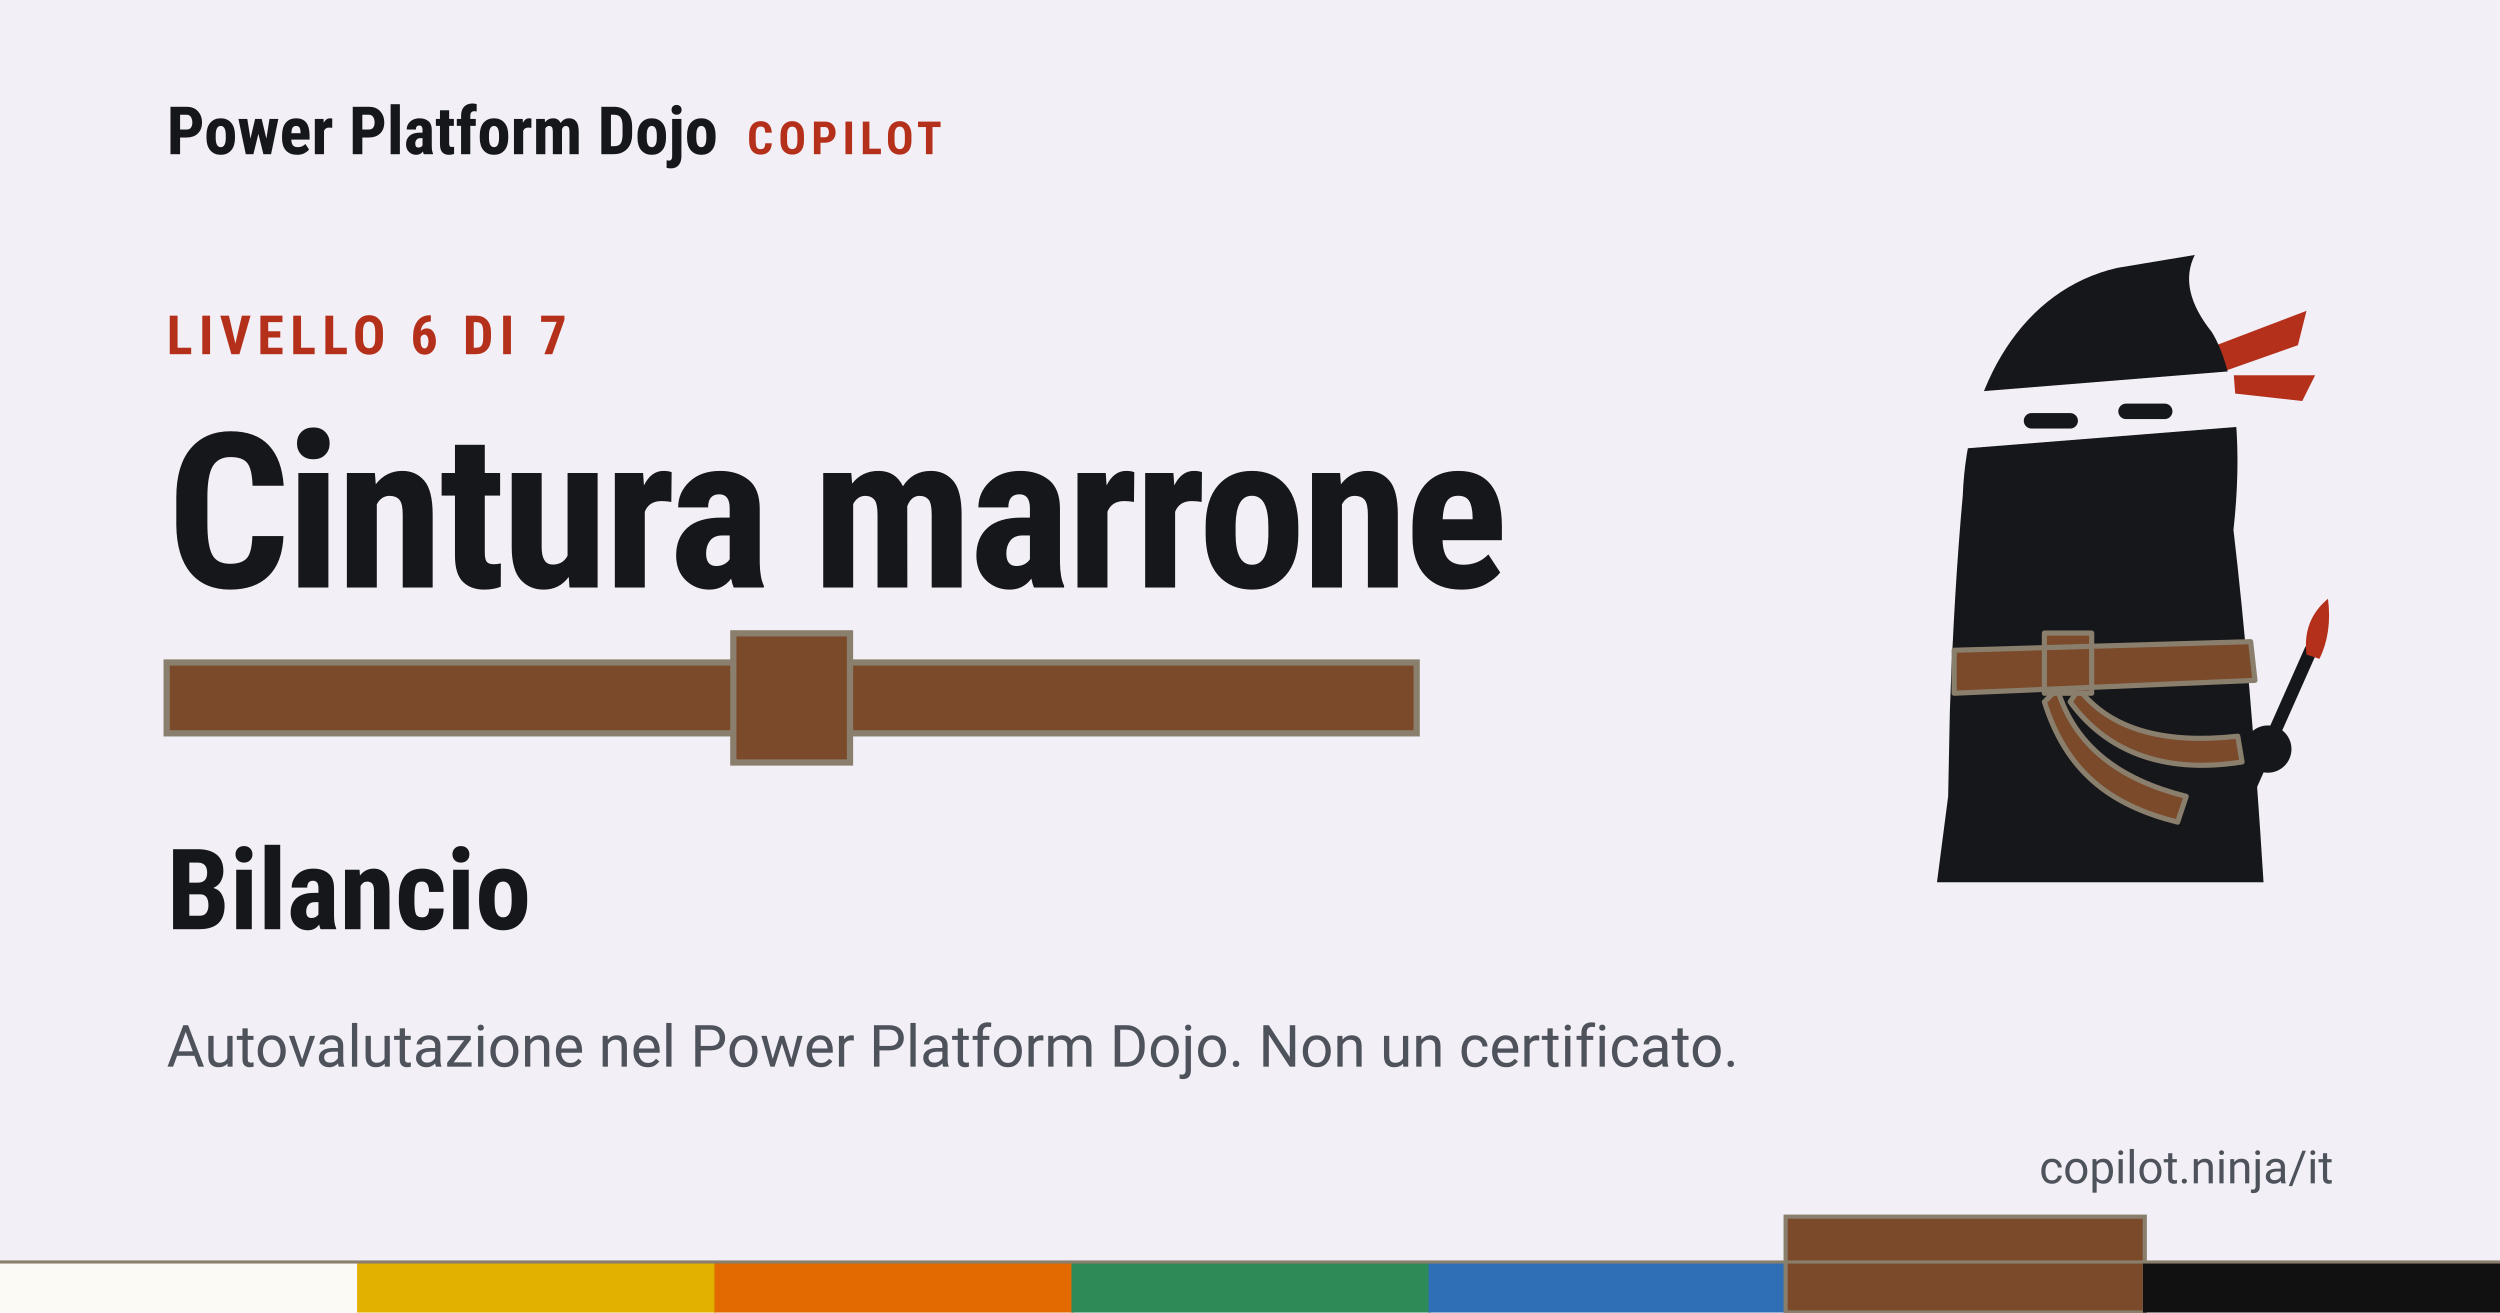
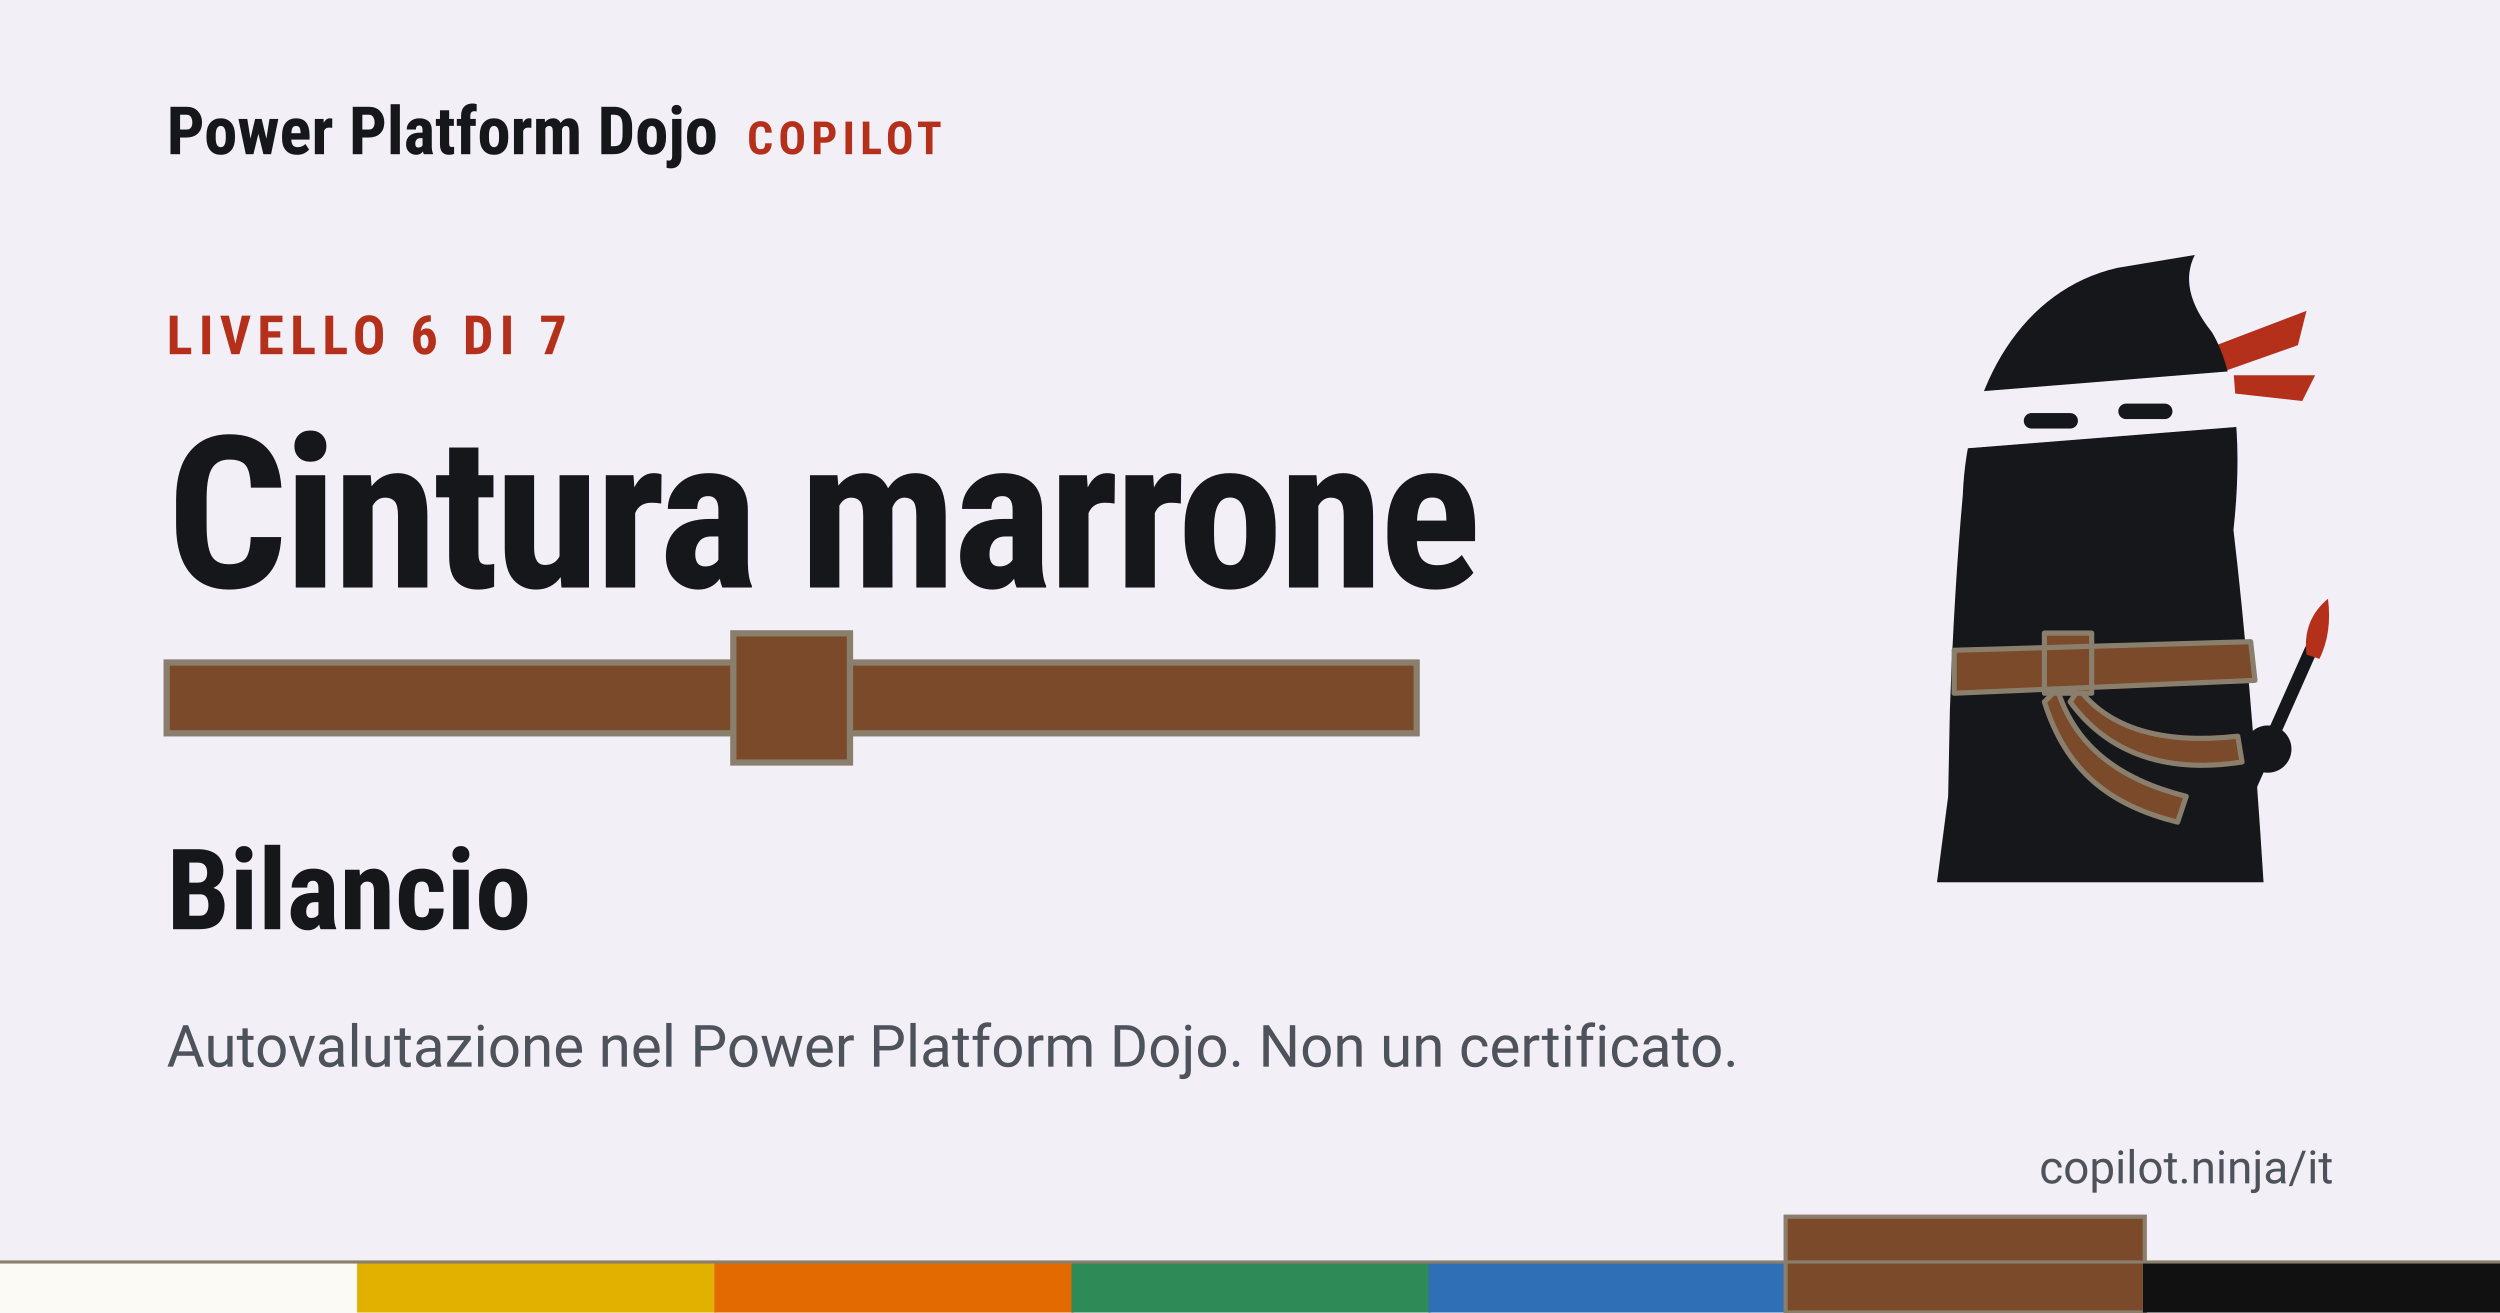
<svg xmlns="http://www.w3.org/2000/svg" width="1200" height="630" viewBox="0 0 1200 630" role="img" aria-label="Cintura marrone, Bilancio. Autovalutazione nel Power Platform Dojo, non un certificato.">
  <rect width="1200" height="630" fill="#F3EFF7" />
  <text x="80" y="74" font-family="Bahnschrift, 'Avenir Next Condensed', 'Roboto Condensed', 'Arial Narrow', sans-serif" font-stretch="condensed" font-weight="600" font-size="32" fill="#15171B">Power Platform Dojo<tspan font-weight="700" font-size="22" letter-spacing="2.5" fill="#B4301A" dx="14">COPILOT</tspan>
  </text>
  <text x="80" y="170" font-family="Bahnschrift, 'Avenir Next Condensed', 'Roboto Condensed', 'Arial Narrow', sans-serif" font-weight="700" font-size="26" letter-spacing="3" fill="#B4301A">LIVELLO 6 DI 7</text>
-   <text x="80" y="282" font-family="Bahnschrift, 'Avenir Next Condensed', 'Roboto Condensed', 'Arial Narrow', sans-serif" font-weight="700" font-size="104" letter-spacing="-2" fill="#15171B">Cintura marrone</text>
+   <text x="80" y="282" font-family="Bahnschrift, 'Avenir Next Condensed', 'Roboto Condensed', 'Arial Narrow', sans-serif" font-weight="700" font-size="102" letter-spacing="-2" fill="#15171B">Cintura marrone</text>
  <rect x="80" y="318" width="600" height="34" fill="#7A4A2B" stroke="#8A7F6C" stroke-width="3" />
  <rect x="352" y="304" width="56" height="62" fill="#7A4A2B" stroke="#8A7F6C" stroke-width="3" />
  <text x="80" y="446" font-family="Bahnschrift, 'Avenir Next Condensed', 'Roboto Condensed', 'Arial Narrow', sans-serif" font-weight="600" font-size="54" fill="#15171B">Bilancio</text>
  <text x="80" y="512" font-family="'Segoe UI', system-ui, -apple-system, Roboto, Arial, sans-serif" font-size="28" fill="#4E525B">Autovalutazione nel Power Platform Dojo. Non un certificato.</text>
  <svg x="880" y="110" width="248" height="330" viewBox="0 0 120 160">
    <style>.t-koerper{fill:#15171B}.t-gesicht{fill:#F3EFF7}.t-augen{fill:none;stroke:#15171B;stroke-width:3.6;stroke-linecap:round}.t-band,.t-pinsel-spitze{fill:#B4301A}.t-guertel,.t-guertel-enden{fill:#7A4A2B;stroke:#8A7F6C;stroke-width:1.2;stroke-linejoin:round}.t-pinsel-stiel{fill:none;stroke:#15171B;stroke-width:3;stroke-linecap:round}.t-hand{fill:#15171B}.t-rolle,.t-strich{display:none}</style>
    <g class="t-figur">
      <path class="t-band" d="M89 27l21-8-2 8-17 6zM90 34h22l-3 6-18-2z" />
      <path class="t-koerper" d="M24 152l2.6-20 .4-20q1-28 3-50c1-26 14-48 36-53l18-3q-4 8 4 18c6 10 7 28 5 46q4 34 7 82z" />
      <path class="t-gesicht" d="M31 38l62-5 1 13-63 5z" />
      <path class="t-augen" d="M46 44.6h9M68 42.4h9" />
      <g class="t-rolle">
        <path class="t-rolle-blatt" d="M30 114h60v18H30z" />
        <path class="t-rolle-zeilen" d="M38 120h40M38 126h28" />
        <path class="t-rolle-enden" d="M25 111h6v24h-6zM89 111h6v24h-6z" />
      </g>
      <path class="t-guertel-enden" d="M52 107c4 13 14 21 30 25l-2 6c-16-4-26-12-31-28zM57 107c7 9 19 13 37 11l1 6c-19 3-32-3-40-14z" />
      <path class="t-guertel" d="M28 98l69-2 1 9-70 3zM49 94h11v14H49z" />
      <g class="t-pinsel">
        <path class="t-pinsel-stiel" d="M95 134l16-36" />
        <path class="t-pinsel-spitze" d="M110 99q-1-8 5-13 1 8-2 14z" />
        <circle class="t-hand" cx="101" cy="121" r="5.5" />
      </g>
      <path class="t-strich" pathLength="1" d="M24 152l2.6-20 .4-20q1-28 3-50c1-26 14-48 36-53l18-3q-4 8 4 18c6 10 7 28 5 46q4 34 7 82z" />
    </g>
  </svg>
  <text x="1120" y="568" text-anchor="end" font-family="'Segoe UI', system-ui, -apple-system, Roboto, Arial, sans-serif" font-size="22" fill="#4E525B">copilot.ninja/it</text>
  <rect x="0.0" y="606" width="172.4" height="24" fill="#FBFAF5" />
  <rect x="171.4" y="606" width="172.4" height="24" fill="#E2B100" />
  <rect x="342.9" y="606" width="172.4" height="24" fill="#E36A00" />
  <rect x="514.3" y="606" width="172.4" height="24" fill="#2E8B57" />
  <rect x="685.7" y="606" width="172.4" height="24" fill="#2F6FB5" />
  <rect x="857.1" y="584" width="172.4" height="46" fill="#7A4A2B" stroke="#8A7F6C" stroke-width="2" />
  <rect x="1028.6" y="606" width="172.4" height="24" fill="#111111" />
  <rect x="0" y="605" width="1200" height="1.5" fill="#8A7F6C" />
</svg>
